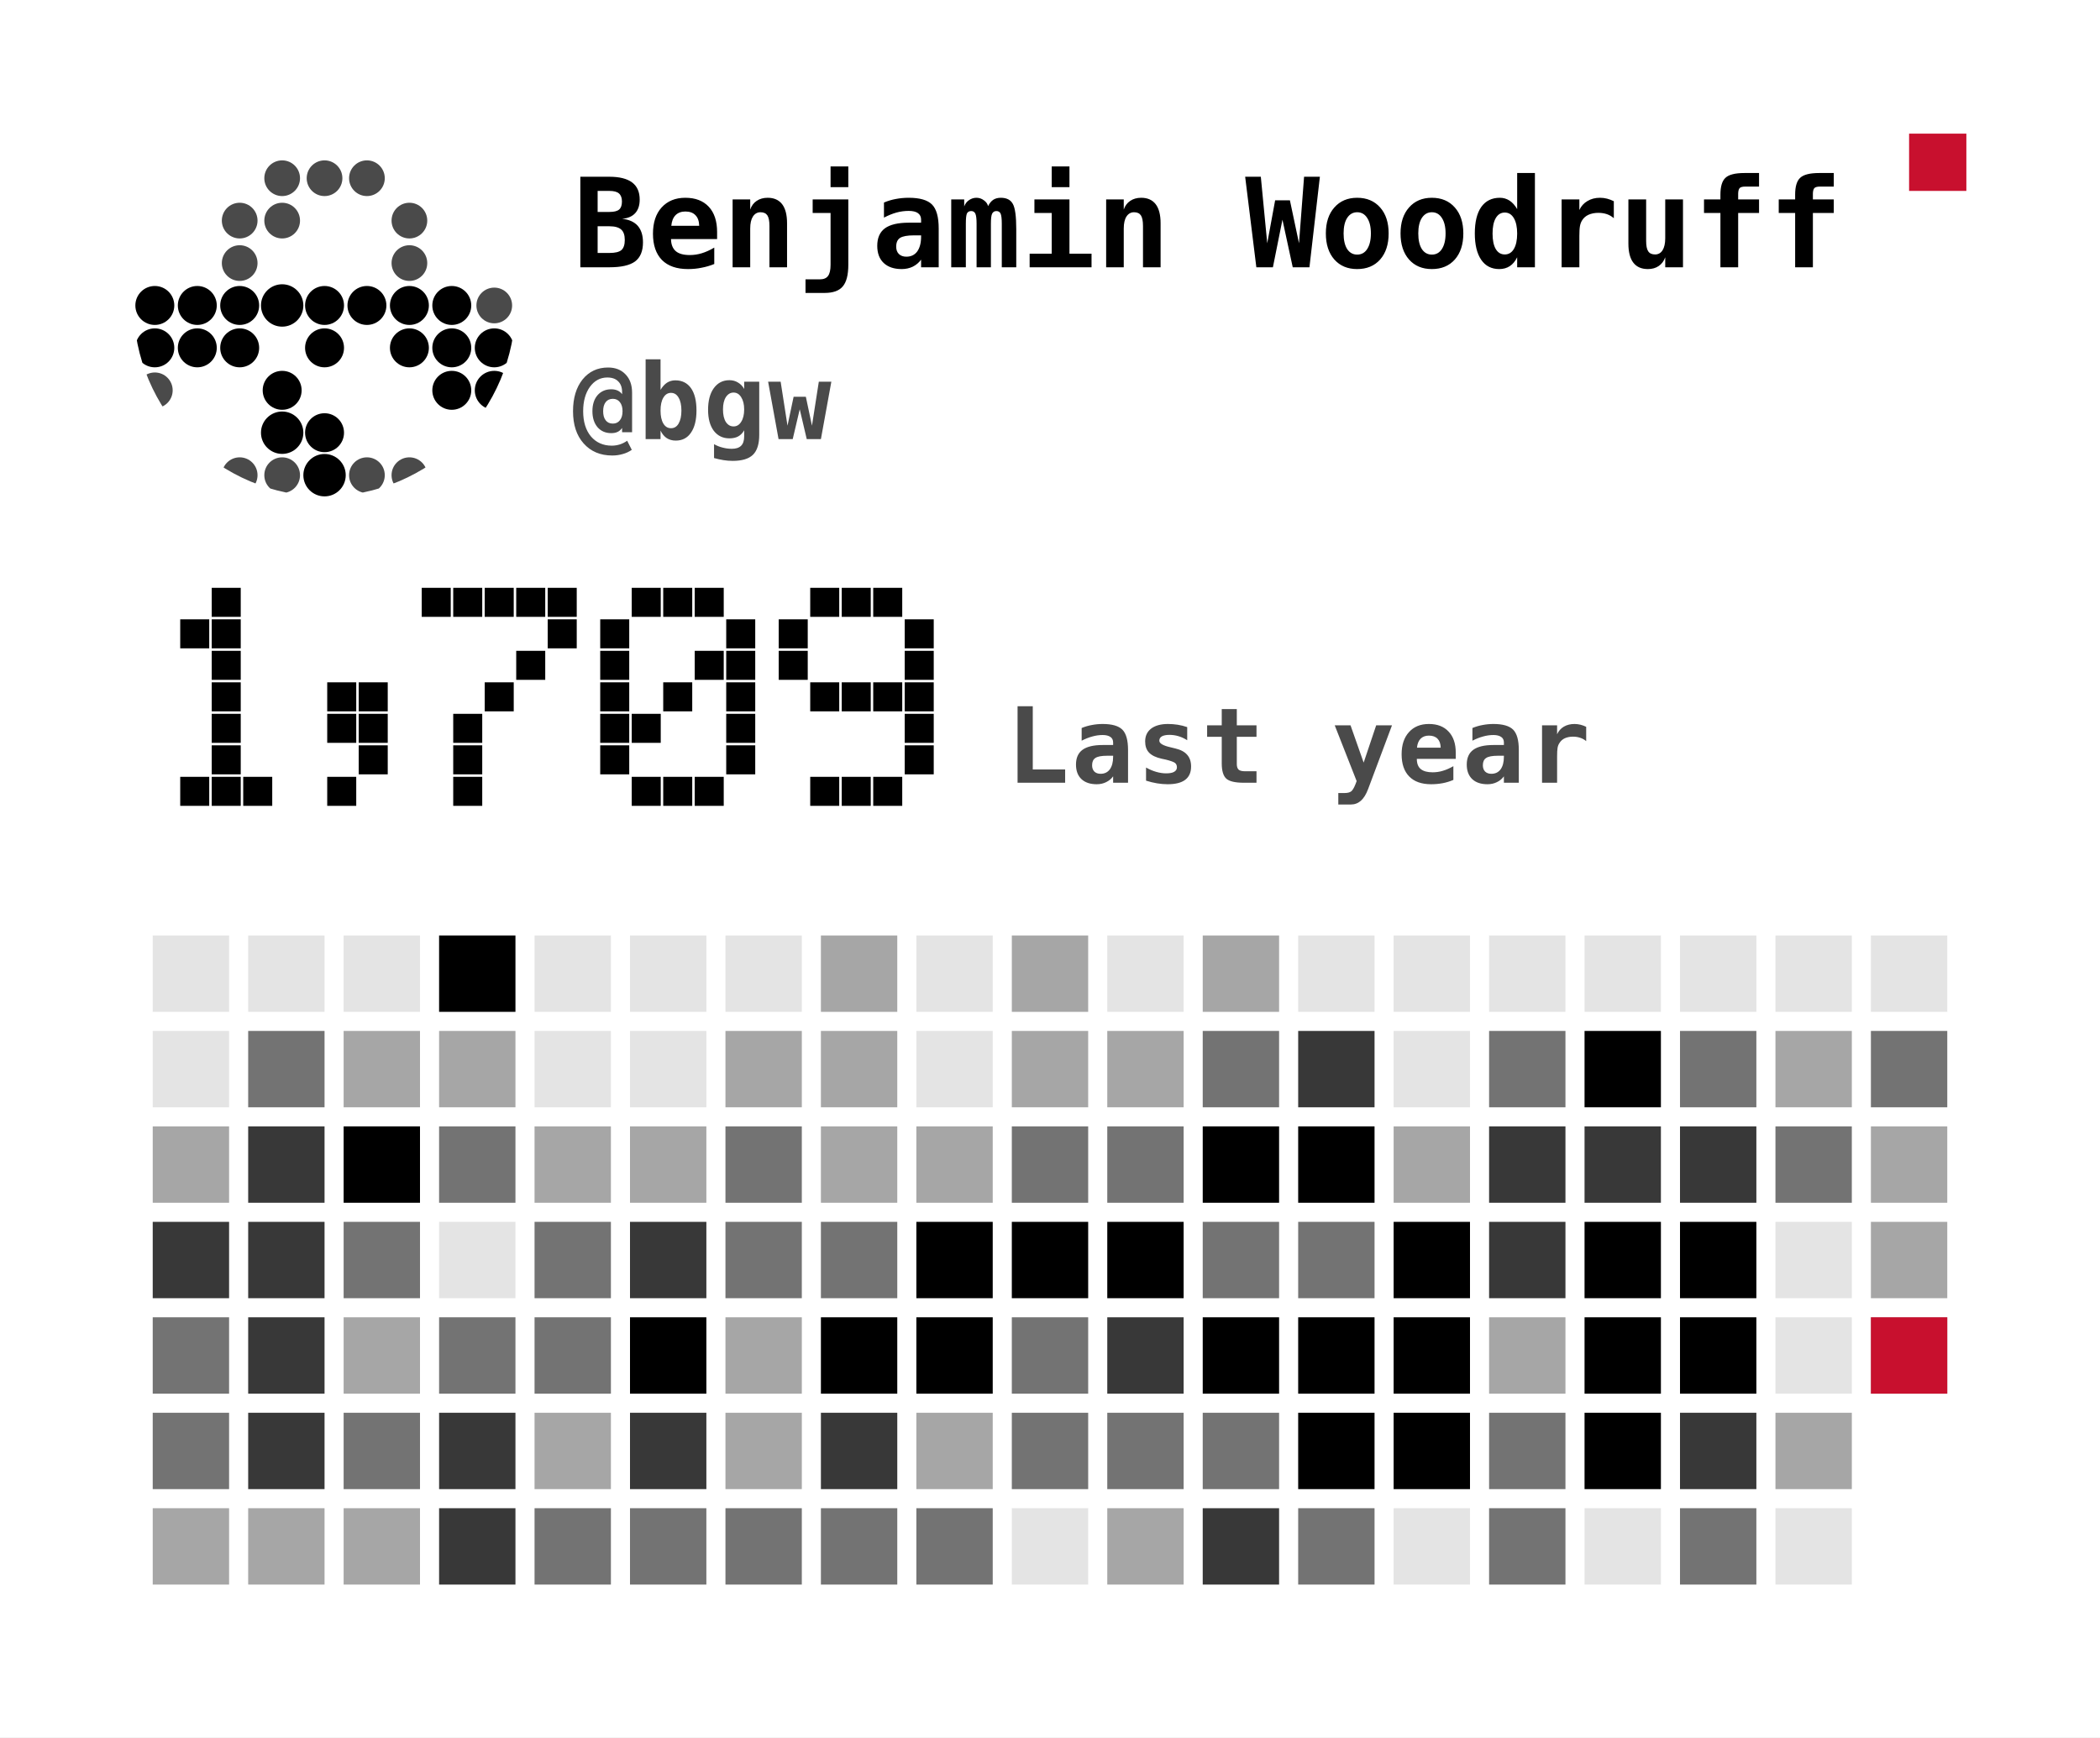
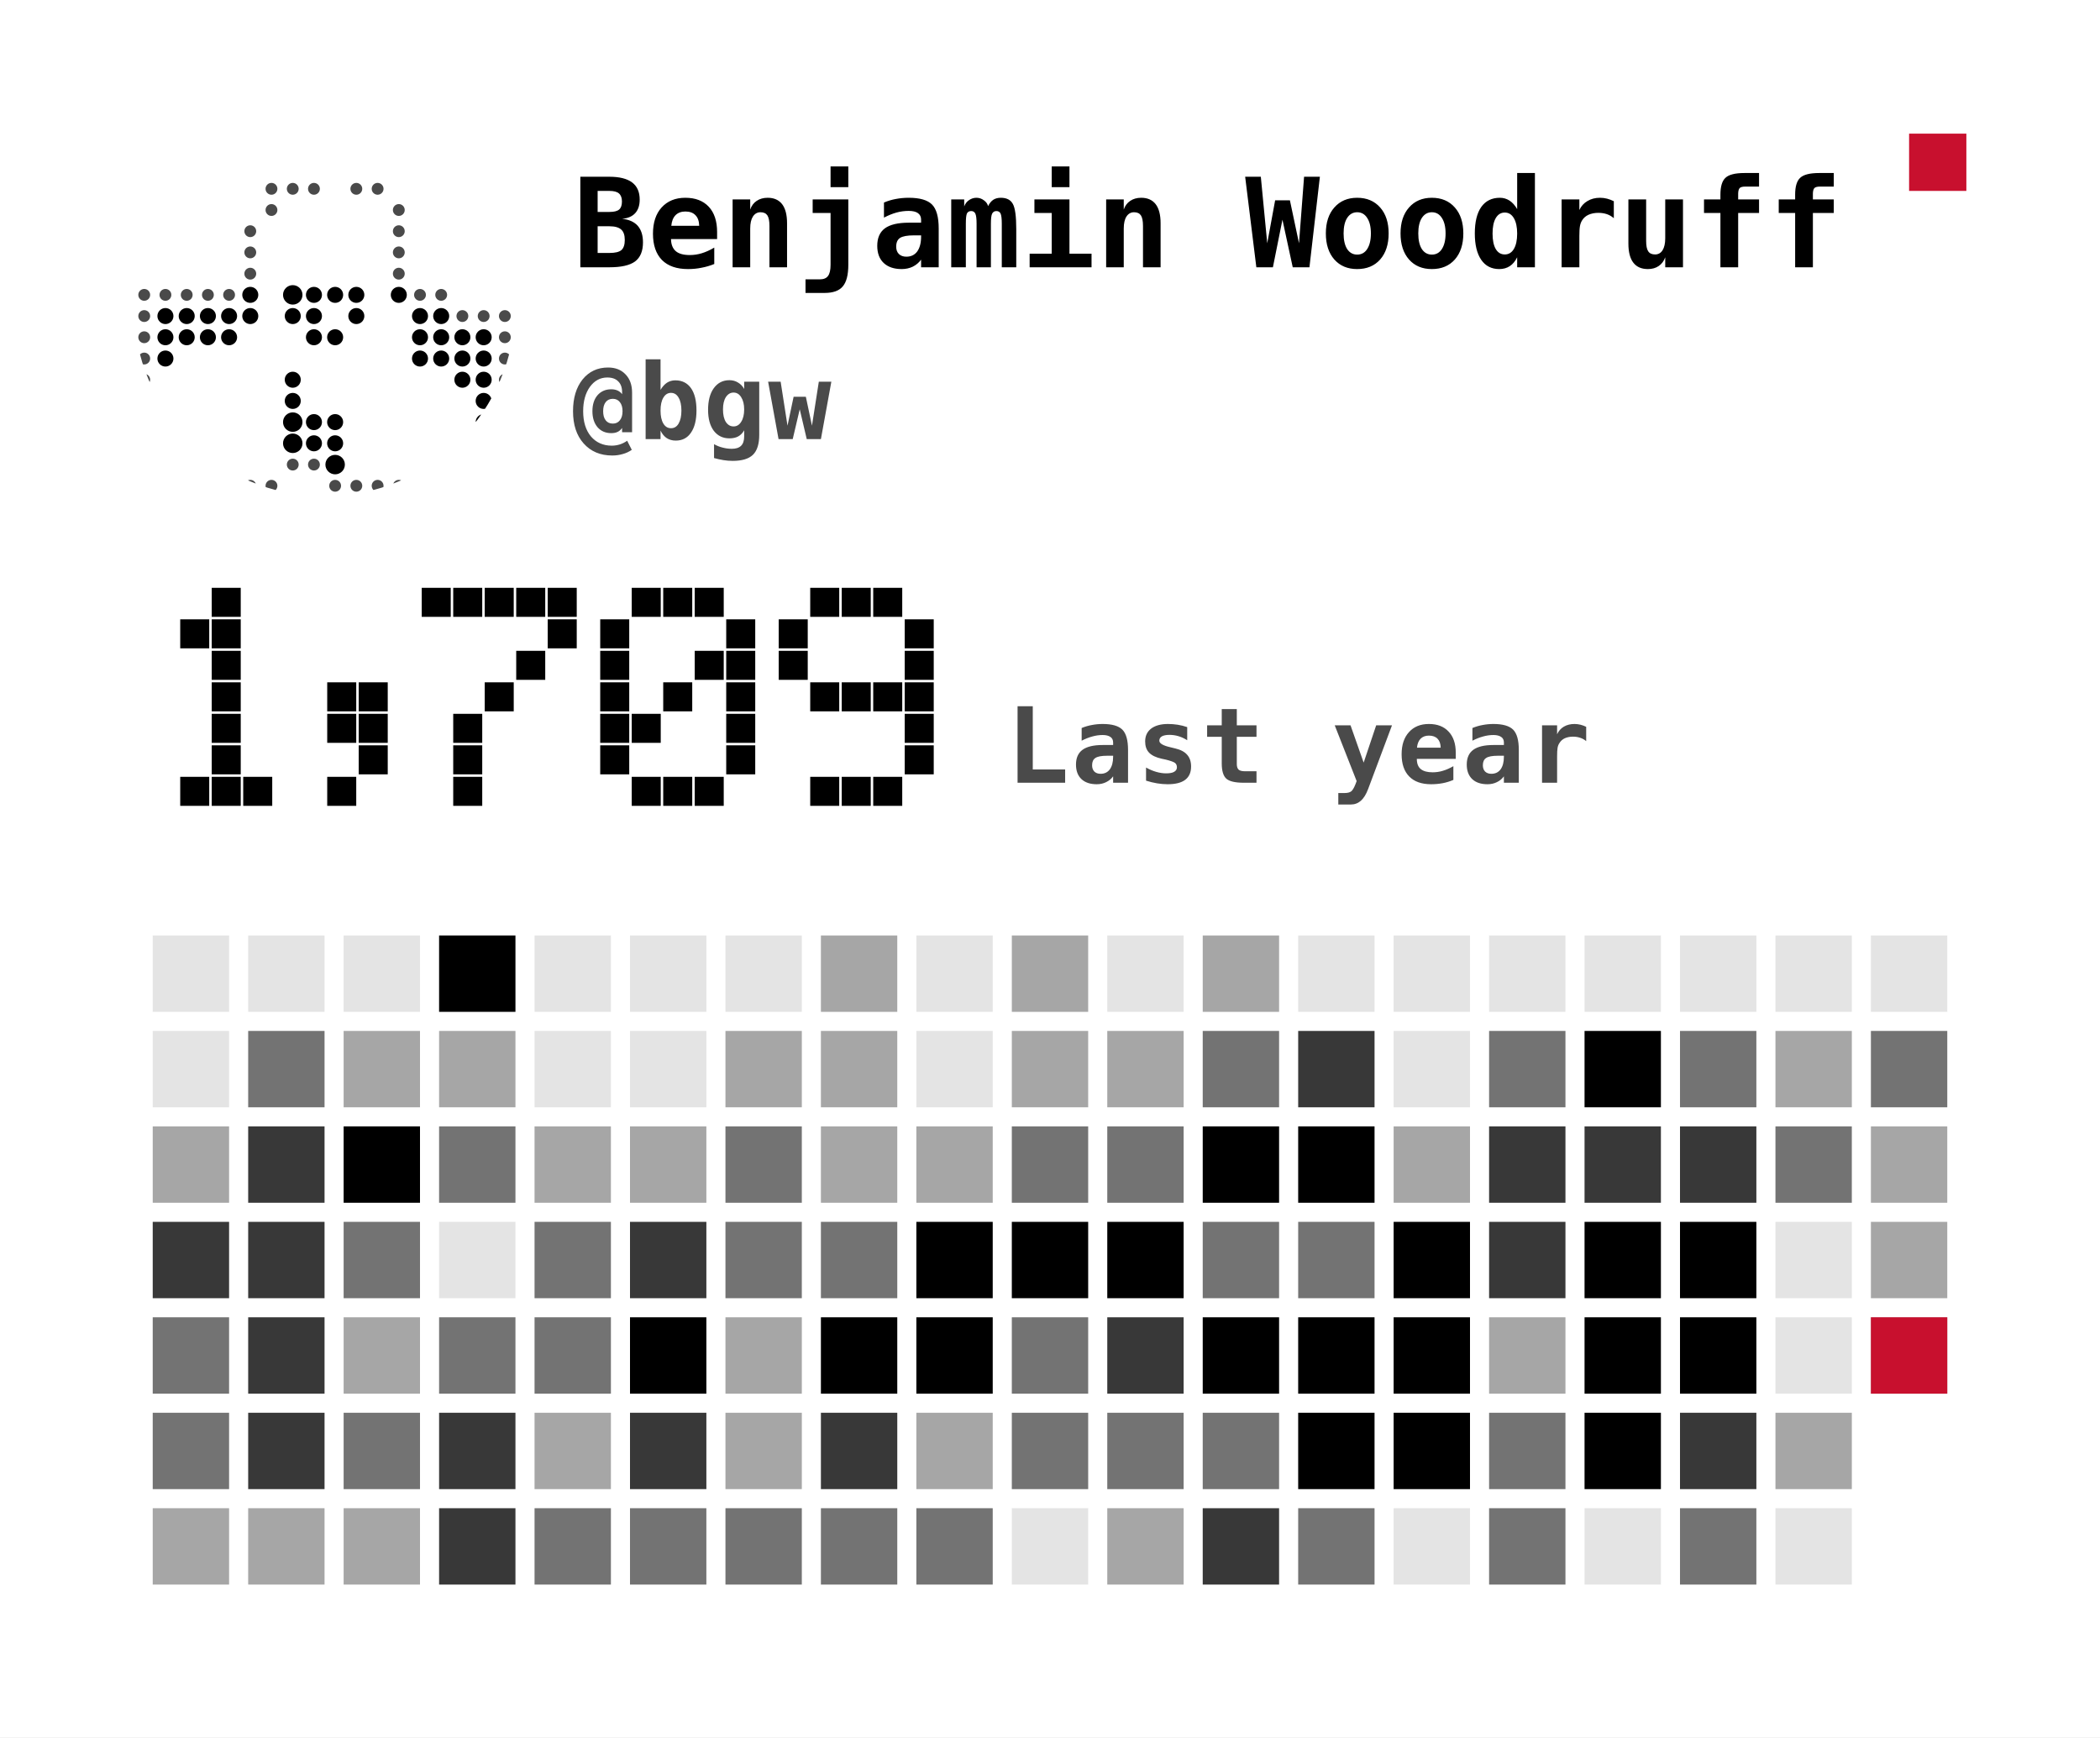
<svg xmlns="http://www.w3.org/2000/svg" width="220" height="182" viewBox="0 0 220 182" role="img">
  <rect width="220" height="182" fill="#FFFFFF" />
  <rect x="14" y="14" width="0" height="0" fill="#C8102E" />
  <clipPath id="pfp">
    <circle cx="34.00" cy="32.00" r="20.00" />
  </clipPath>
  <g clip-path="url(#pfp)">
-     <circle cx="29.56" cy="18.67" r="1.87" fill="#4A4A4A" />
-     <circle cx="34.00" cy="18.67" r="1.87" fill="#4A4A4A" />
-     <circle cx="38.44" cy="18.67" r="1.87" fill="#4A4A4A" />
-     <circle cx="29.56" cy="23.11" r="1.87" fill="#4A4A4A" />
-     <circle cx="42.89" cy="23.11" r="1.87" fill="#4A4A4A" />
-     <circle cx="25.11" cy="23.11" r="1.87" fill="#4A4A4A" />
-     <circle cx="25.11" cy="27.56" r="1.87" fill="#4A4A4A" />
-     <circle cx="42.89" cy="27.56" r="1.87" fill="#4A4A4A" />
-     <circle cx="16.22" cy="32.00" r="2.04" fill="#000000" />
-     <circle cx="20.67" cy="32.00" r="2.04" fill="#000000" />
-     <circle cx="25.11" cy="32.00" r="2.04" fill="#000000" />
-     <circle cx="29.56" cy="32.00" r="2.22" fill="#000000" />
-     <circle cx="34.00" cy="32.00" r="2.04" fill="#000000" />
-     <circle cx="38.44" cy="32.00" r="2.04" fill="#000000" />
-     <circle cx="42.89" cy="32.00" r="2.04" fill="#000000" />
-     <circle cx="47.33" cy="32.00" r="2.04" fill="#000000" />
-     <circle cx="51.78" cy="32.00" r="1.87" fill="#4A4A4A" />
-     <circle cx="16.22" cy="36.44" r="2.04" fill="#000000" />
-     <circle cx="20.67" cy="36.44" r="2.04" fill="#000000" />
-     <circle cx="25.11" cy="36.44" r="2.04" fill="#000000" />
-     <circle cx="34.00" cy="36.44" r="2.04" fill="#000000" />
-     <circle cx="42.89" cy="36.44" r="2.04" fill="#000000" />
-     <circle cx="47.33" cy="36.44" r="2.04" fill="#000000" />
-     <circle cx="51.78" cy="36.44" r="2.04" fill="#000000" />
-     <circle cx="16.22" cy="40.89" r="1.87" fill="#4A4A4A" />
-     <circle cx="29.56" cy="40.89" r="2.04" fill="#000000" />
-     <circle cx="47.33" cy="40.89" r="2.04" fill="#000000" />
-     <circle cx="51.78" cy="40.89" r="2.04" fill="#000000" />
-     <circle cx="16.22" cy="45.33" r="1.87" fill="#4A4A4A" />
-     <circle cx="29.56" cy="45.33" r="2.22" fill="#000000" />
-     <circle cx="34.00" cy="45.33" r="2.04" fill="#000000" />
-     <circle cx="51.78" cy="45.33" r="2.04" fill="#000000" />
-     <circle cx="16.22" cy="49.78" r="1.87" fill="#4A4A4A" />
-     <circle cx="29.56" cy="49.78" r="1.87" fill="#4A4A4A" />
-     <circle cx="34.00" cy="49.78" r="2.22" fill="#000000" />
-     <circle cx="51.78" cy="49.78" r="2.04" fill="#000000" />
-     <circle cx="20.67" cy="49.78" r="1.87" fill="#4A4A4A" />
-     <circle cx="25.11" cy="49.78" r="1.87" fill="#4A4A4A" />
-     <circle cx="38.44" cy="49.78" r="1.87" fill="#4A4A4A" />
-     <circle cx="42.89" cy="49.78" r="1.87" fill="#4A4A4A" />
-     <circle cx="47.33" cy="49.78" r="1.87" fill="#4A4A4A" />
+     <circle cx="28.44" cy="19.78" r="0.62" fill="#4A4A4A" />
+     <circle cx="30.67" cy="19.78" r="0.62" fill="#4A4A4A" />
+     <circle cx="32.89" cy="19.78" r="0.62" fill="#4A4A4A" />
+     <circle cx="37.33" cy="19.78" r="0.62" fill="#4A4A4A" />
+     <circle cx="39.56" cy="19.78" r="0.62" fill="#4A4A4A" />
+     <circle cx="28.44" cy="22.00" r="0.62" fill="#4A4A4A" />
+     <circle cx="41.78" cy="22.00" r="0.62" fill="#4A4A4A" />
+     <circle cx="26.22" cy="24.22" r="0.62" fill="#4A4A4A" />
+     <circle cx="41.78" cy="24.22" r="0.62" fill="#4A4A4A" />
+     <circle cx="26.22" cy="26.44" r="0.62" fill="#4A4A4A" />
+     <circle cx="41.78" cy="26.44" r="0.62" fill="#4A4A4A" />
+     <circle cx="26.22" cy="28.67" r="0.62" fill="#4A4A4A" />
+     <circle cx="41.78" cy="28.67" r="0.62" fill="#4A4A4A" />
+     <circle cx="15.11" cy="30.89" r="0.62" fill="#4A4A4A" />
+     <circle cx="17.33" cy="30.89" r="0.62" fill="#4A4A4A" />
+     <circle cx="19.56" cy="30.89" r="0.62" fill="#4A4A4A" />
+     <circle cx="21.78" cy="30.89" r="0.62" fill="#4A4A4A" />
+     <circle cx="24.00" cy="30.89" r="0.62" fill="#4A4A4A" />
+     <circle cx="26.22" cy="30.89" r="0.84" fill="#000000" />
+     <circle cx="30.67" cy="30.89" r="1.02" fill="#000000" />
+     <circle cx="32.89" cy="30.89" r="0.84" fill="#000000" />
+     <circle cx="35.11" cy="30.89" r="0.84" fill="#000000" />
+     <circle cx="37.33" cy="30.89" r="0.84" fill="#000000" />
+     <circle cx="41.78" cy="30.89" r="0.84" fill="#000000" />
+     <circle cx="44.00" cy="30.89" r="0.62" fill="#4A4A4A" />
+     <circle cx="46.22" cy="30.89" r="0.62" fill="#4A4A4A" />
+     <circle cx="15.11" cy="33.11" r="0.62" fill="#4A4A4A" />
+     <circle cx="17.33" cy="33.11" r="0.84" fill="#000000" />
+     <circle cx="19.56" cy="33.11" r="0.84" fill="#000000" />
+     <circle cx="21.78" cy="33.11" r="0.84" fill="#000000" />
+     <circle cx="24.00" cy="33.11" r="0.84" fill="#000000" />
+     <circle cx="26.22" cy="33.11" r="0.84" fill="#000000" />
+     <circle cx="30.67" cy="33.11" r="0.84" fill="#000000" />
+     <circle cx="32.89" cy="33.11" r="0.84" fill="#000000" />
+     <circle cx="37.33" cy="33.11" r="0.84" fill="#000000" />
+     <circle cx="44.00" cy="33.11" r="0.84" fill="#000000" />
+     <circle cx="46.22" cy="33.11" r="0.84" fill="#000000" />
+     <circle cx="48.44" cy="33.11" r="0.62" fill="#4A4A4A" />
+     <circle cx="50.67" cy="33.11" r="0.62" fill="#4A4A4A" />
+     <circle cx="52.89" cy="33.11" r="0.62" fill="#4A4A4A" />
+     <circle cx="15.11" cy="35.33" r="0.62" fill="#4A4A4A" />
+     <circle cx="17.33" cy="35.33" r="0.84" fill="#000000" />
+     <circle cx="19.56" cy="35.33" r="0.84" fill="#000000" />
+     <circle cx="21.78" cy="35.33" r="0.84" fill="#000000" />
+     <circle cx="24.00" cy="35.33" r="0.84" fill="#000000" />
+     <circle cx="32.89" cy="35.33" r="0.84" fill="#000000" />
+     <circle cx="35.11" cy="35.33" r="0.84" fill="#000000" />
+     <circle cx="44.00" cy="35.33" r="0.84" fill="#000000" />
+     <circle cx="46.22" cy="35.33" r="0.84" fill="#000000" />
+     <circle cx="48.44" cy="35.33" r="0.84" fill="#000000" />
+     <circle cx="50.67" cy="35.33" r="0.84" fill="#000000" />
+     <circle cx="52.89" cy="35.33" r="0.62" fill="#4A4A4A" />
+     <circle cx="15.11" cy="37.56" r="0.62" fill="#4A4A4A" />
+     <circle cx="17.33" cy="37.56" r="0.84" fill="#000000" />
+     <circle cx="44.00" cy="37.56" r="0.84" fill="#000000" />
+     <circle cx="46.22" cy="37.56" r="0.84" fill="#000000" />
+     <circle cx="48.44" cy="37.56" r="0.84" fill="#000000" />
+     <circle cx="50.67" cy="37.56" r="0.84" fill="#000000" />
+     <circle cx="52.89" cy="37.56" r="0.62" fill="#4A4A4A" />
+     <circle cx="15.11" cy="39.78" r="0.62" fill="#4A4A4A" />
+     <circle cx="30.67" cy="39.78" r="0.84" fill="#000000" />
+     <circle cx="48.44" cy="39.78" r="0.84" fill="#000000" />
+     <circle cx="50.67" cy="39.78" r="0.84" fill="#000000" />
+     <circle cx="52.89" cy="39.78" r="0.62" fill="#4A4A4A" />
+     <circle cx="15.11" cy="42.00" r="0.62" fill="#4A4A4A" />
+     <circle cx="30.67" cy="42.00" r="0.84" fill="#000000" />
+     <circle cx="50.67" cy="42.00" r="0.84" fill="#000000" />
+     <circle cx="52.89" cy="42.00" r="0.62" fill="#4A4A4A" />
+     <circle cx="15.11" cy="44.22" r="0.62" fill="#4A4A4A" />
+     <circle cx="30.67" cy="44.22" r="1.02" fill="#000000" />
+     <circle cx="32.89" cy="44.22" r="0.84" fill="#000000" />
+     <circle cx="35.11" cy="44.22" r="0.84" fill="#000000" />
+     <circle cx="50.67" cy="44.22" r="0.84" fill="#000000" />
+     <circle cx="52.89" cy="44.22" r="0.62" fill="#4A4A4A" />
+     <circle cx="15.11" cy="46.44" r="0.62" fill="#4A4A4A" />
+     <circle cx="30.67" cy="46.44" r="1.02" fill="#000000" />
+     <circle cx="32.89" cy="46.44" r="0.84" fill="#000000" />
+     <circle cx="35.11" cy="46.44" r="0.84" fill="#000000" />
+     <circle cx="50.67" cy="46.44" r="0.84" fill="#000000" />
+     <circle cx="52.89" cy="46.44" r="0.62" fill="#4A4A4A" />
+     <circle cx="15.11" cy="48.67" r="0.62" fill="#4A4A4A" />
+     <circle cx="30.67" cy="48.67" r="0.62" fill="#4A4A4A" />
+     <circle cx="32.89" cy="48.67" r="0.62" fill="#4A4A4A" />
+     <circle cx="35.11" cy="48.67" r="1.02" fill="#000000" />
+     <circle cx="50.67" cy="48.67" r="0.84" fill="#000000" />
+     <circle cx="52.89" cy="48.67" r="0.62" fill="#4A4A4A" />
+     <circle cx="15.11" cy="50.89" r="0.62" fill="#4A4A4A" />
+     <circle cx="17.33" cy="50.89" r="0.62" fill="#4A4A4A" />
+     <circle cx="19.56" cy="50.89" r="0.62" fill="#4A4A4A" />
+     <circle cx="21.78" cy="50.89" r="0.62" fill="#4A4A4A" />
+     <circle cx="24.00" cy="50.89" r="0.62" fill="#4A4A4A" />
+     <circle cx="26.22" cy="50.89" r="0.62" fill="#4A4A4A" />
+     <circle cx="28.44" cy="50.89" r="0.62" fill="#4A4A4A" />
+     <circle cx="35.11" cy="50.89" r="0.62" fill="#4A4A4A" />
+     <circle cx="37.33" cy="50.89" r="0.62" fill="#4A4A4A" />
+     <circle cx="39.56" cy="50.89" r="0.62" fill="#4A4A4A" />
+     <circle cx="41.78" cy="50.89" r="0.62" fill="#4A4A4A" />
+     <circle cx="44.00" cy="50.89" r="0.62" fill="#4A4A4A" />
+     <circle cx="46.22" cy="50.89" r="0.62" fill="#4A4A4A" />
+     <circle cx="48.44" cy="50.89" r="0.62" fill="#4A4A4A" />
+     <circle cx="50.67" cy="50.89" r="0.62" fill="#4A4A4A" />
+     <circle cx="52.89" cy="50.89" r="0.62" fill="#4A4A4A" />
  </g>
  <text x="60" y="28" fill="#000000" text-anchor="start" font-family="ui-monospace, Geist Mono, monospace" font-weight="700" font-size="13" letter-spacing="0" dominant-baseline="auto">Benjamin Woodruff ‮</text>
  <text x="60" y="46" fill="#4A4A4A" text-anchor="start" font-family="ui-monospace, Geist Mono, monospace" font-weight="700" font-size="11" letter-spacing="0.2" dominant-baseline="auto">@bgw</text>
  <rect x="22.18" y="61.58" width="3.04" height="3.04" fill="#000000" />
  <rect x="18.88" y="64.88" width="3.04" height="3.04" fill="#000000" />
  <rect x="22.18" y="64.88" width="3.04" height="3.04" fill="#000000" />
  <rect x="22.18" y="68.18" width="3.04" height="3.04" fill="#000000" />
  <rect x="22.18" y="71.48" width="3.04" height="3.04" fill="#000000" />
  <rect x="22.18" y="74.78" width="3.04" height="3.04" fill="#000000" />
  <rect x="22.18" y="78.08" width="3.04" height="3.04" fill="#000000" />
  <rect x="18.88" y="81.38" width="3.04" height="3.04" fill="#000000" />
  <rect x="22.18" y="81.38" width="3.04" height="3.04" fill="#000000" />
  <rect x="25.48" y="81.38" width="3.04" height="3.04" fill="#000000" />
  <rect x="34.28" y="71.48" width="3.04" height="3.04" fill="#000000" />
  <rect x="37.58" y="71.48" width="3.04" height="3.04" fill="#000000" />
  <rect x="34.28" y="74.78" width="3.04" height="3.04" fill="#000000" />
  <rect x="37.58" y="74.78" width="3.04" height="3.04" fill="#000000" />
  <rect x="37.58" y="78.08" width="3.04" height="3.04" fill="#000000" />
  <rect x="34.28" y="81.38" width="3.04" height="3.04" fill="#000000" />
  <rect x="44.18" y="61.58" width="3.04" height="3.04" fill="#000000" />
  <rect x="47.48" y="61.58" width="3.04" height="3.04" fill="#000000" />
  <rect x="50.78" y="61.58" width="3.04" height="3.04" fill="#000000" />
  <rect x="54.08" y="61.58" width="3.04" height="3.04" fill="#000000" />
  <rect x="57.38" y="61.58" width="3.04" height="3.04" fill="#000000" />
  <rect x="57.38" y="64.88" width="3.04" height="3.04" fill="#000000" />
  <rect x="54.08" y="68.18" width="3.04" height="3.04" fill="#000000" />
  <rect x="50.78" y="71.48" width="3.04" height="3.04" fill="#000000" />
  <rect x="47.48" y="74.78" width="3.04" height="3.04" fill="#000000" />
  <rect x="47.48" y="78.08" width="3.04" height="3.04" fill="#000000" />
  <rect x="47.48" y="81.38" width="3.04" height="3.04" fill="#000000" />
  <rect x="66.18" y="61.58" width="3.04" height="3.04" fill="#000000" />
  <rect x="69.48" y="61.58" width="3.04" height="3.04" fill="#000000" />
  <rect x="72.78" y="61.58" width="3.04" height="3.04" fill="#000000" />
  <rect x="62.88" y="64.88" width="3.04" height="3.04" fill="#000000" />
  <rect x="76.08" y="64.88" width="3.04" height="3.04" fill="#000000" />
  <rect x="62.88" y="68.18" width="3.04" height="3.04" fill="#000000" />
  <rect x="72.78" y="68.18" width="3.04" height="3.04" fill="#000000" />
  <rect x="76.08" y="68.18" width="3.04" height="3.04" fill="#000000" />
  <rect x="62.88" y="71.48" width="3.04" height="3.04" fill="#000000" />
  <rect x="69.48" y="71.48" width="3.04" height="3.04" fill="#000000" />
  <rect x="76.08" y="71.48" width="3.04" height="3.04" fill="#000000" />
  <rect x="62.88" y="74.78" width="3.04" height="3.04" fill="#000000" />
  <rect x="66.18" y="74.78" width="3.04" height="3.04" fill="#000000" />
  <rect x="76.08" y="74.78" width="3.04" height="3.04" fill="#000000" />
  <rect x="62.88" y="78.08" width="3.04" height="3.04" fill="#000000" />
  <rect x="76.08" y="78.08" width="3.04" height="3.04" fill="#000000" />
  <rect x="66.18" y="81.38" width="3.04" height="3.04" fill="#000000" />
  <rect x="69.48" y="81.38" width="3.04" height="3.04" fill="#000000" />
  <rect x="72.78" y="81.38" width="3.04" height="3.04" fill="#000000" />
  <rect x="84.88" y="61.58" width="3.04" height="3.04" fill="#000000" />
  <rect x="88.18" y="61.58" width="3.04" height="3.04" fill="#000000" />
  <rect x="91.48" y="61.58" width="3.04" height="3.04" fill="#000000" />
  <rect x="81.58" y="64.88" width="3.04" height="3.04" fill="#000000" />
  <rect x="94.78" y="64.88" width="3.04" height="3.04" fill="#000000" />
  <rect x="81.58" y="68.18" width="3.04" height="3.04" fill="#000000" />
  <rect x="94.78" y="68.18" width="3.04" height="3.04" fill="#000000" />
  <rect x="84.88" y="71.48" width="3.04" height="3.04" fill="#000000" />
  <rect x="88.18" y="71.48" width="3.04" height="3.04" fill="#000000" />
  <rect x="91.48" y="71.48" width="3.04" height="3.04" fill="#000000" />
  <rect x="94.78" y="71.48" width="3.04" height="3.04" fill="#000000" />
  <rect x="94.78" y="74.78" width="3.04" height="3.04" fill="#000000" />
  <rect x="94.78" y="78.08" width="3.04" height="3.04" fill="#000000" />
  <rect x="84.88" y="81.38" width="3.04" height="3.04" fill="#000000" />
  <rect x="88.18" y="81.38" width="3.04" height="3.04" fill="#000000" />
  <rect x="91.48" y="81.38" width="3.04" height="3.04" fill="#000000" />
  <text x="105.4" y="82.0" fill="#4A4A4A" text-anchor="start" font-family="ui-monospace, Geist Mono, monospace" font-weight="700" font-size="11" letter-spacing="0.2" dominant-baseline="auto">Last year</text>
  <rect x="200" y="14" width="6" height="6" fill="#C8102E" />
  <rect x="16" y="98" width="8" height="8" fill="#E4E4E4" />
  <rect x="16" y="108" width="8" height="8" fill="#E4E4E4" />
  <rect x="16" y="118" width="8" height="8" fill="#000000" opacity="0.35" />
  <rect x="16" y="128" width="8" height="8" fill="#000000" opacity="0.78" />
  <rect x="16" y="138" width="8" height="8" fill="#000000" opacity="0.55" />
  <rect x="16" y="148" width="8" height="8" fill="#000000" opacity="0.55" />
  <rect x="16" y="158" width="8" height="8" fill="#000000" opacity="0.35" />
  <rect x="26" y="98" width="8" height="8" fill="#E4E4E4" />
  <rect x="26" y="108" width="8" height="8" fill="#000000" opacity="0.55" />
  <rect x="26" y="118" width="8" height="8" fill="#000000" opacity="0.78" />
  <rect x="26" y="128" width="8" height="8" fill="#000000" opacity="0.78" />
  <rect x="26" y="138" width="8" height="8" fill="#000000" opacity="0.78" />
  <rect x="26" y="148" width="8" height="8" fill="#000000" opacity="0.78" />
  <rect x="26" y="158" width="8" height="8" fill="#000000" opacity="0.35" />
  <rect x="36" y="98" width="8" height="8" fill="#E4E4E4" />
  <rect x="36" y="108" width="8" height="8" fill="#000000" opacity="0.35" />
  <rect x="36" y="118" width="8" height="8" fill="#000000" />
  <rect x="36" y="128" width="8" height="8" fill="#000000" opacity="0.55" />
  <rect x="36" y="138" width="8" height="8" fill="#000000" opacity="0.35" />
  <rect x="36" y="148" width="8" height="8" fill="#000000" opacity="0.55" />
  <rect x="36" y="158" width="8" height="8" fill="#000000" opacity="0.35" />
  <rect x="46" y="98" width="8" height="8" fill="#000000" />
  <rect x="46" y="108" width="8" height="8" fill="#000000" opacity="0.35" />
  <rect x="46" y="118" width="8" height="8" fill="#000000" opacity="0.55" />
  <rect x="46" y="128" width="8" height="8" fill="#E4E4E4" />
  <rect x="46" y="138" width="8" height="8" fill="#000000" opacity="0.55" />
  <rect x="46" y="148" width="8" height="8" fill="#000000" opacity="0.78" />
  <rect x="46" y="158" width="8" height="8" fill="#000000" opacity="0.78" />
  <rect x="56" y="98" width="8" height="8" fill="#E4E4E4" />
  <rect x="56" y="108" width="8" height="8" fill="#E4E4E4" />
  <rect x="56" y="118" width="8" height="8" fill="#000000" opacity="0.35" />
  <rect x="56" y="128" width="8" height="8" fill="#000000" opacity="0.55" />
  <rect x="56" y="138" width="8" height="8" fill="#000000" opacity="0.55" />
  <rect x="56" y="148" width="8" height="8" fill="#000000" opacity="0.35" />
  <rect x="56" y="158" width="8" height="8" fill="#000000" opacity="0.55" />
  <rect x="66" y="98" width="8" height="8" fill="#E4E4E4" />
  <rect x="66" y="108" width="8" height="8" fill="#E4E4E4" />
  <rect x="66" y="118" width="8" height="8" fill="#000000" opacity="0.35" />
  <rect x="66" y="128" width="8" height="8" fill="#000000" opacity="0.78" />
  <rect x="66" y="138" width="8" height="8" fill="#000000" />
  <rect x="66" y="148" width="8" height="8" fill="#000000" opacity="0.78" />
  <rect x="66" y="158" width="8" height="8" fill="#000000" opacity="0.55" />
  <rect x="76" y="98" width="8" height="8" fill="#E4E4E4" />
  <rect x="76" y="108" width="8" height="8" fill="#000000" opacity="0.35" />
  <rect x="76" y="118" width="8" height="8" fill="#000000" opacity="0.55" />
  <rect x="76" y="128" width="8" height="8" fill="#000000" opacity="0.55" />
  <rect x="76" y="138" width="8" height="8" fill="#000000" opacity="0.35" />
  <rect x="76" y="148" width="8" height="8" fill="#000000" opacity="0.35" />
  <rect x="76" y="158" width="8" height="8" fill="#000000" opacity="0.55" />
  <rect x="86" y="98" width="8" height="8" fill="#000000" opacity="0.35" />
  <rect x="86" y="108" width="8" height="8" fill="#000000" opacity="0.35" />
  <rect x="86" y="118" width="8" height="8" fill="#000000" opacity="0.35" />
  <rect x="86" y="128" width="8" height="8" fill="#000000" opacity="0.55" />
  <rect x="86" y="138" width="8" height="8" fill="#000000" />
  <rect x="86" y="148" width="8" height="8" fill="#000000" opacity="0.78" />
  <rect x="86" y="158" width="8" height="8" fill="#000000" opacity="0.55" />
  <rect x="96" y="98" width="8" height="8" fill="#E4E4E4" />
  <rect x="96" y="108" width="8" height="8" fill="#E4E4E4" />
  <rect x="96" y="118" width="8" height="8" fill="#000000" opacity="0.35" />
  <rect x="96" y="128" width="8" height="8" fill="#000000" />
  <rect x="96" y="138" width="8" height="8" fill="#000000" />
  <rect x="96" y="148" width="8" height="8" fill="#000000" opacity="0.35" />
  <rect x="96" y="158" width="8" height="8" fill="#000000" opacity="0.55" />
  <rect x="106" y="98" width="8" height="8" fill="#000000" opacity="0.35" />
  <rect x="106" y="108" width="8" height="8" fill="#000000" opacity="0.35" />
  <rect x="106" y="118" width="8" height="8" fill="#000000" opacity="0.55" />
  <rect x="106" y="128" width="8" height="8" fill="#000000" />
  <rect x="106" y="138" width="8" height="8" fill="#000000" opacity="0.55" />
  <rect x="106" y="148" width="8" height="8" fill="#000000" opacity="0.55" />
  <rect x="106" y="158" width="8" height="8" fill="#E4E4E4" />
  <rect x="116" y="98" width="8" height="8" fill="#E4E4E4" />
  <rect x="116" y="108" width="8" height="8" fill="#000000" opacity="0.35" />
  <rect x="116" y="118" width="8" height="8" fill="#000000" opacity="0.55" />
  <rect x="116" y="128" width="8" height="8" fill="#000000" />
  <rect x="116" y="138" width="8" height="8" fill="#000000" opacity="0.78" />
  <rect x="116" y="148" width="8" height="8" fill="#000000" opacity="0.55" />
  <rect x="116" y="158" width="8" height="8" fill="#000000" opacity="0.35" />
  <rect x="126" y="98" width="8" height="8" fill="#000000" opacity="0.35" />
  <rect x="126" y="108" width="8" height="8" fill="#000000" opacity="0.55" />
  <rect x="126" y="118" width="8" height="8" fill="#000000" />
  <rect x="126" y="128" width="8" height="8" fill="#000000" opacity="0.55" />
  <rect x="126" y="138" width="8" height="8" fill="#000000" />
  <rect x="126" y="148" width="8" height="8" fill="#000000" opacity="0.55" />
  <rect x="126" y="158" width="8" height="8" fill="#000000" opacity="0.78" />
  <rect x="136" y="98" width="8" height="8" fill="#E4E4E4" />
  <rect x="136" y="108" width="8" height="8" fill="#000000" opacity="0.78" />
  <rect x="136" y="118" width="8" height="8" fill="#000000" />
  <rect x="136" y="128" width="8" height="8" fill="#000000" opacity="0.55" />
  <rect x="136" y="138" width="8" height="8" fill="#000000" />
  <rect x="136" y="148" width="8" height="8" fill="#000000" />
  <rect x="136" y="158" width="8" height="8" fill="#000000" opacity="0.55" />
  <rect x="146" y="98" width="8" height="8" fill="#E4E4E4" />
  <rect x="146" y="108" width="8" height="8" fill="#E4E4E4" />
  <rect x="146" y="118" width="8" height="8" fill="#000000" opacity="0.35" />
  <rect x="146" y="128" width="8" height="8" fill="#000000" />
  <rect x="146" y="138" width="8" height="8" fill="#000000" />
  <rect x="146" y="148" width="8" height="8" fill="#000000" />
  <rect x="146" y="158" width="8" height="8" fill="#E4E4E4" />
  <rect x="156" y="98" width="8" height="8" fill="#E4E4E4" />
  <rect x="156" y="108" width="8" height="8" fill="#000000" opacity="0.55" />
  <rect x="156" y="118" width="8" height="8" fill="#000000" opacity="0.78" />
  <rect x="156" y="128" width="8" height="8" fill="#000000" opacity="0.78" />
  <rect x="156" y="138" width="8" height="8" fill="#000000" opacity="0.35" />
  <rect x="156" y="148" width="8" height="8" fill="#000000" opacity="0.55" />
  <rect x="156" y="158" width="8" height="8" fill="#000000" opacity="0.55" />
  <rect x="166" y="98" width="8" height="8" fill="#E4E4E4" />
  <rect x="166" y="108" width="8" height="8" fill="#000000" />
  <rect x="166" y="118" width="8" height="8" fill="#000000" opacity="0.78" />
  <rect x="166" y="128" width="8" height="8" fill="#000000" />
  <rect x="166" y="138" width="8" height="8" fill="#000000" />
  <rect x="166" y="148" width="8" height="8" fill="#000000" />
  <rect x="166" y="158" width="8" height="8" fill="#E4E4E4" />
  <rect x="176" y="98" width="8" height="8" fill="#E4E4E4" />
  <rect x="176" y="108" width="8" height="8" fill="#000000" opacity="0.55" />
  <rect x="176" y="118" width="8" height="8" fill="#000000" opacity="0.78" />
  <rect x="176" y="128" width="8" height="8" fill="#000000" />
  <rect x="176" y="138" width="8" height="8" fill="#000000" />
  <rect x="176" y="148" width="8" height="8" fill="#000000" opacity="0.78" />
  <rect x="176" y="158" width="8" height="8" fill="#000000" opacity="0.55" />
  <rect x="186" y="98" width="8" height="8" fill="#E4E4E4" />
  <rect x="186" y="108" width="8" height="8" fill="#000000" opacity="0.35" />
  <rect x="186" y="118" width="8" height="8" fill="#000000" opacity="0.55" />
  <rect x="186" y="128" width="8" height="8" fill="#E4E4E4" />
  <rect x="186" y="138" width="8" height="8" fill="#E4E4E4" />
  <rect x="186" y="148" width="8" height="8" fill="#000000" opacity="0.35" />
  <rect x="186" y="158" width="8" height="8" fill="#E4E4E4" />
  <rect x="196" y="98" width="8" height="8" fill="#E4E4E4" />
  <rect x="196" y="108" width="8" height="8" fill="#000000" opacity="0.55" />
  <rect x="196" y="118" width="8" height="8" fill="#000000" opacity="0.35" />
  <rect x="196" y="128" width="8" height="8" fill="#000000" opacity="0.35" />
  <rect x="196" y="138" width="8" height="8" fill="#000000" opacity="0.35" />
  <rect x="196" y="138" width="8" height="8" fill="#C8102E" />
</svg>
